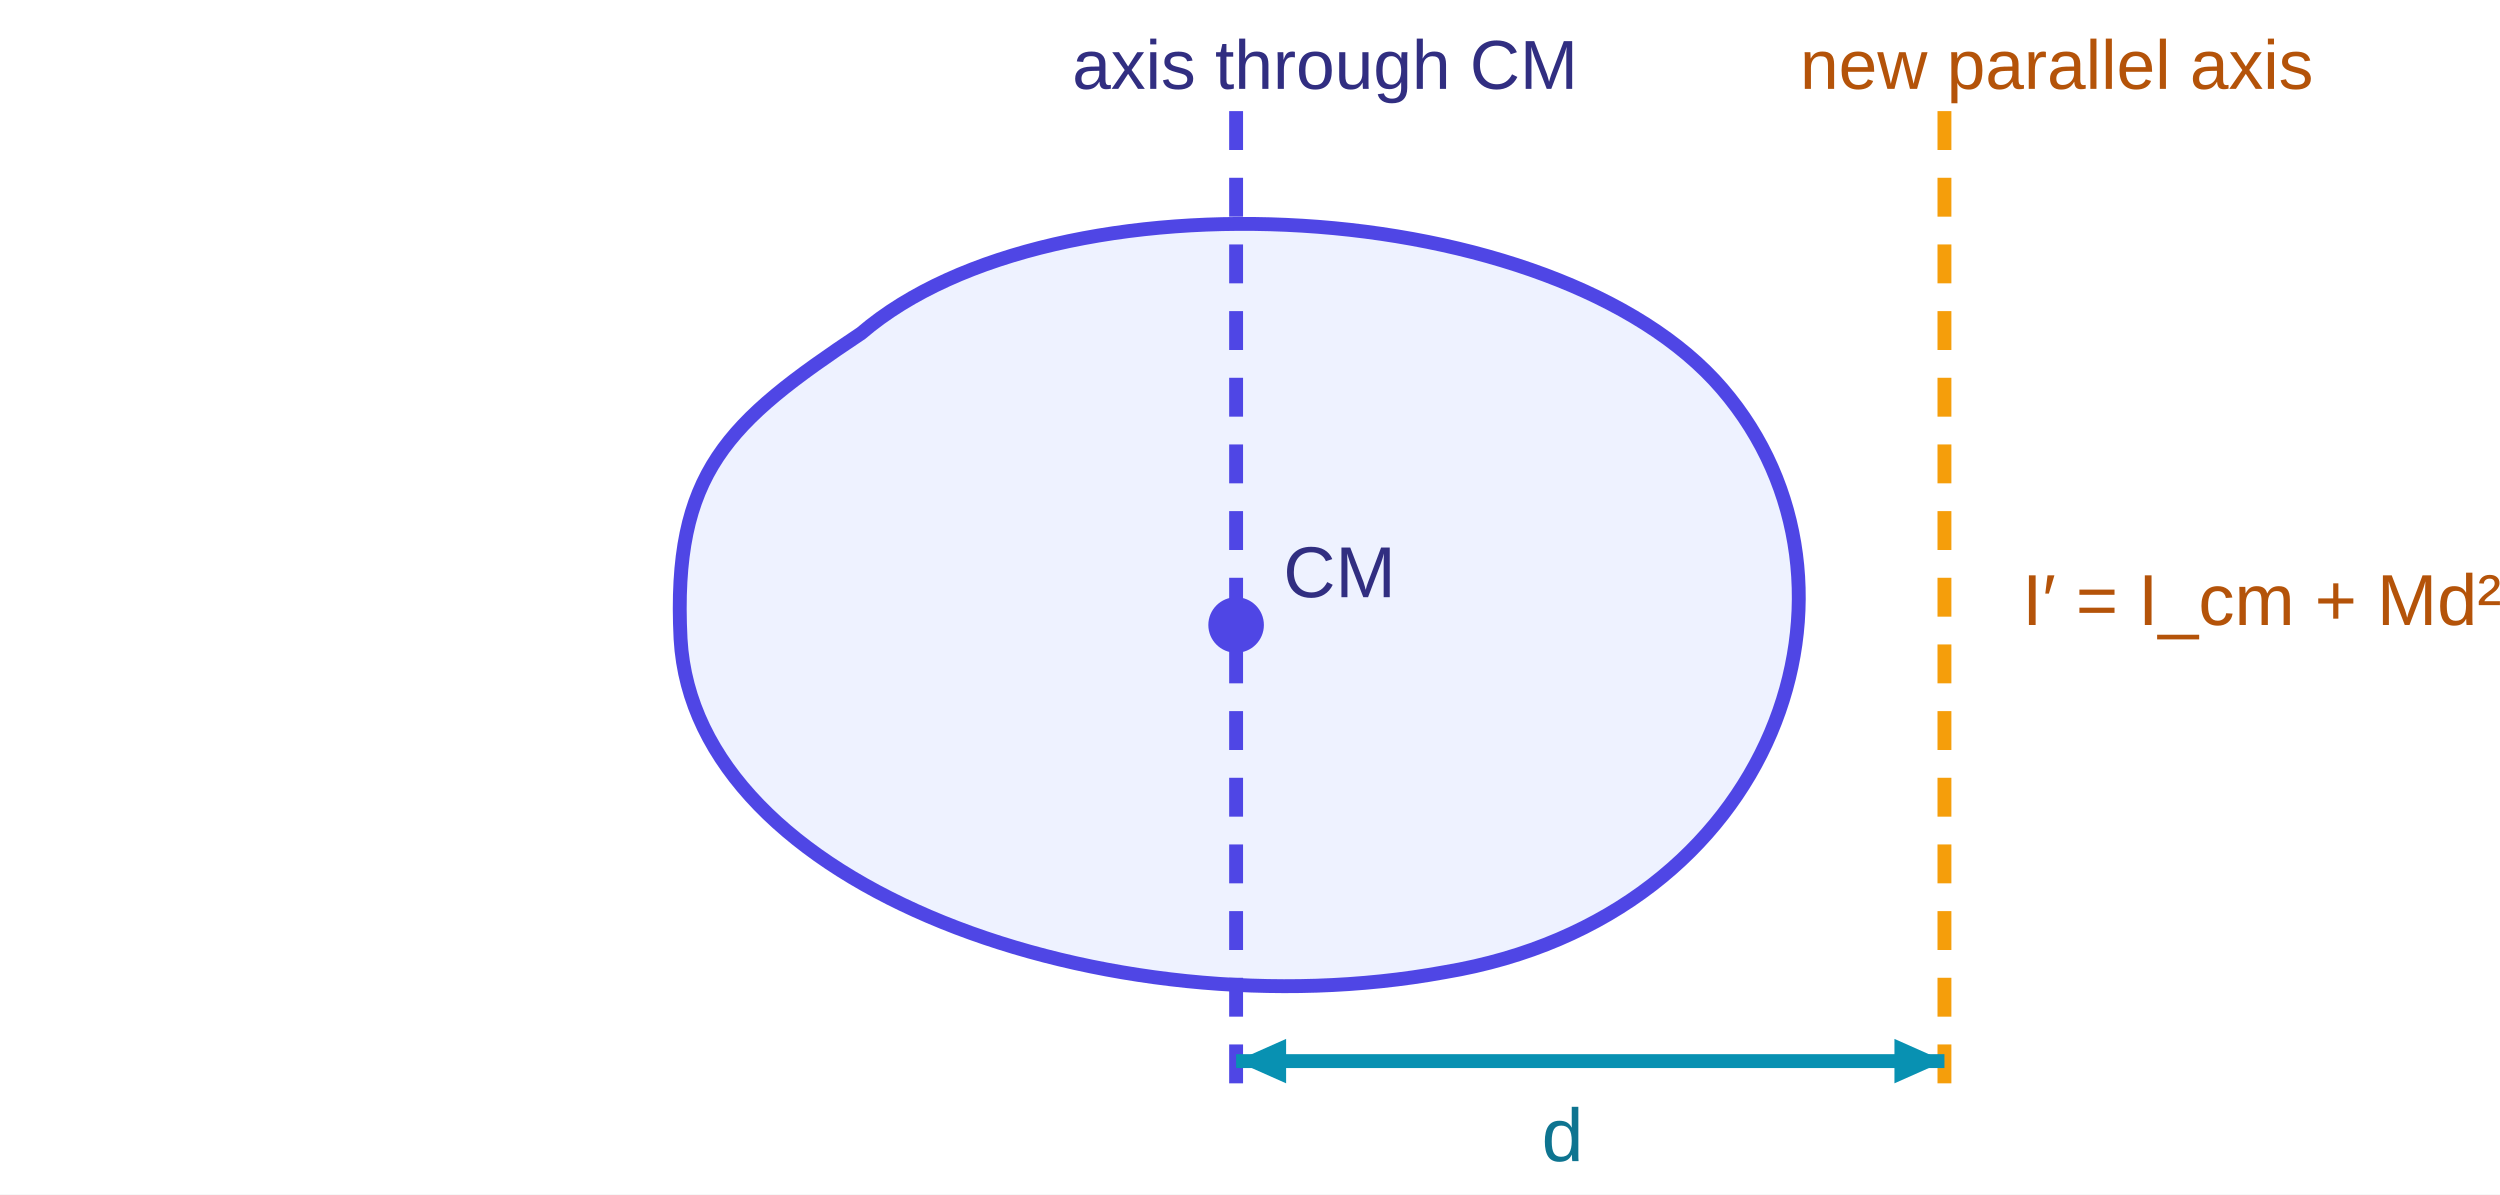
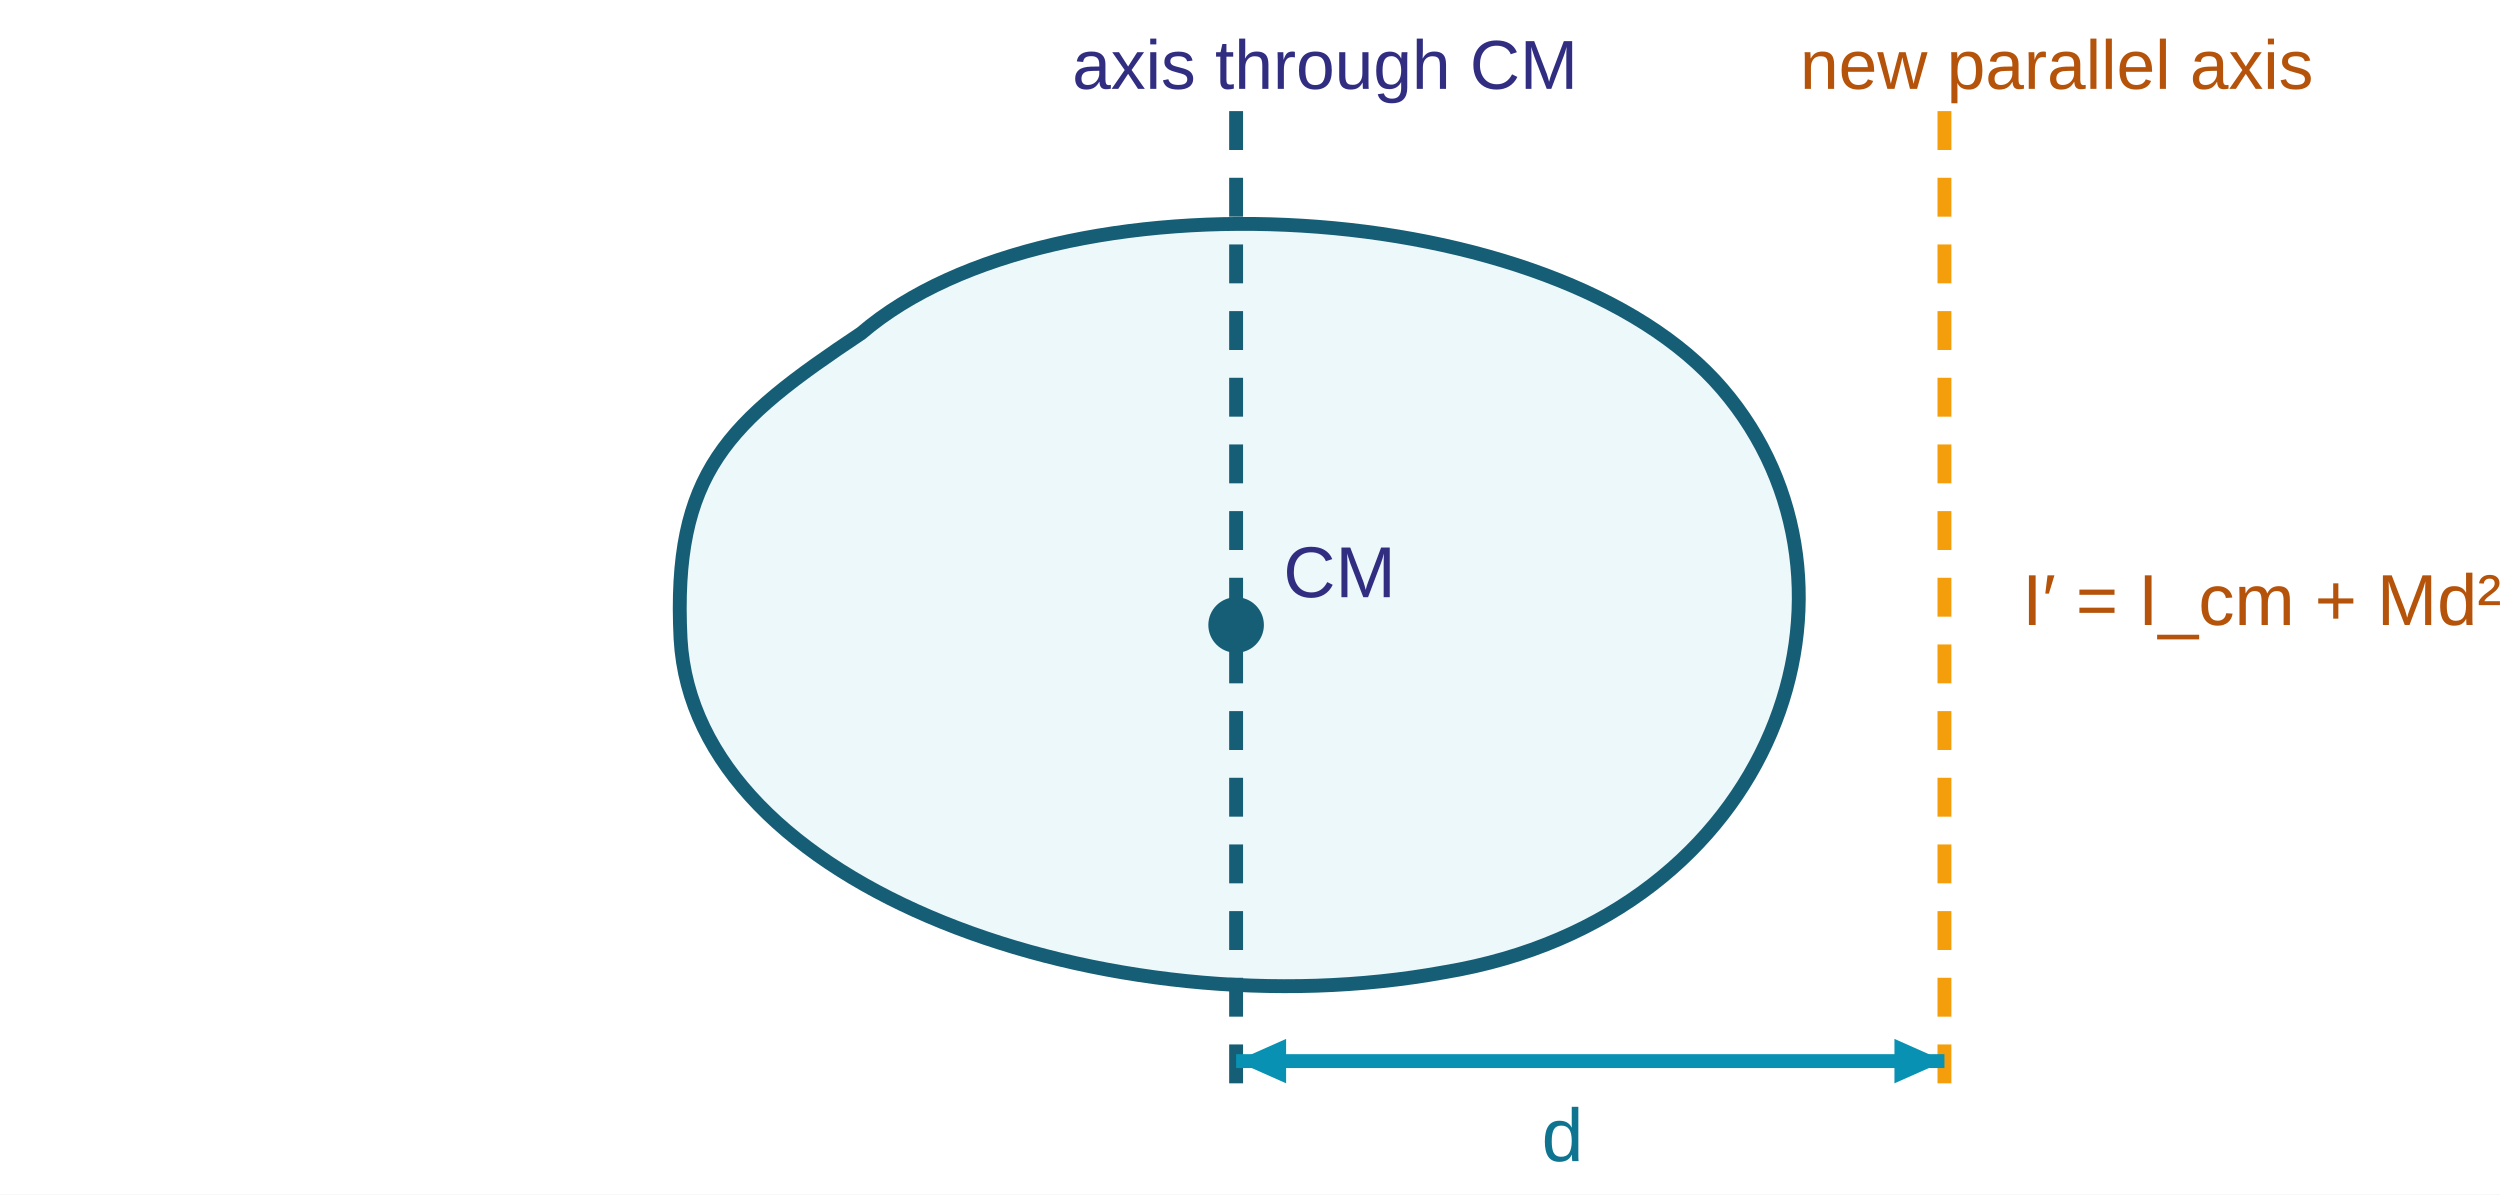
<svg xmlns="http://www.w3.org/2000/svg" viewBox="0 0 900 430" role="img" aria-labelledby="title desc">
  <rect width="900" height="430" fill="#ffffff" />
-   <path d="M310 120 C 380 60 560 70 620 140 C 680 210 640 330 520 350 C 400 372 250 320 245 230 C 242 170 262 152 310 120 Z" fill="#eef2ff" stroke="#4f46e5" stroke-width="5" />
-   <line x1="445" y1="40" x2="445" y2="400" stroke="#4f46e5" stroke-width="5" stroke-dasharray="14 10" />
-   <circle cx="445" cy="225" r="10" fill="#4f46e5" />
+   <path d="M310 120 C 380 60 560 70 620 140 C 680 210 640 330 520 350 C 400 372 250 320 245 230 C 242 170 262 152 310 120 Z" fill="#EDF8FB" stroke="#155E75" stroke-width="5" />
+   <line x1="445" y1="40" x2="445" y2="400" stroke="#155E75" stroke-width="5" stroke-dasharray="14 10" />
+   <circle cx="445" cy="225" r="10" fill="#155E75" />
  <text x="462" y="215" font-family="Arial, sans-serif" font-size="26" fill="#312e81">CM</text>
  <text x="386" y="32" font-family="Arial, sans-serif" font-size="25" fill="#312e81">axis through CM</text>
  <line x1="700" y1="40" x2="700" y2="400" stroke="#f59e0b" stroke-width="5" stroke-dasharray="14 10" />
  <text x="648" y="32" font-family="Arial, sans-serif" font-size="25" fill="#b45309">new parallel axis</text>
  <line x1="445" y1="382" x2="700" y2="382" stroke="#0891b2" stroke-width="5" />
  <path d="M445 382 l18 -8 v16 Z" fill="#0891b2" />
  <path d="M700 382 l-18 -8 v16 Z" fill="#0891b2" />
  <text x="555" y="418" font-family="Arial, sans-serif" font-size="27" fill="#0e7490">d</text>
  <text x="728" y="225" font-family="Arial, sans-serif" font-size="26" fill="#b45309">I′ = I_cm + Md²</text>
</svg>
